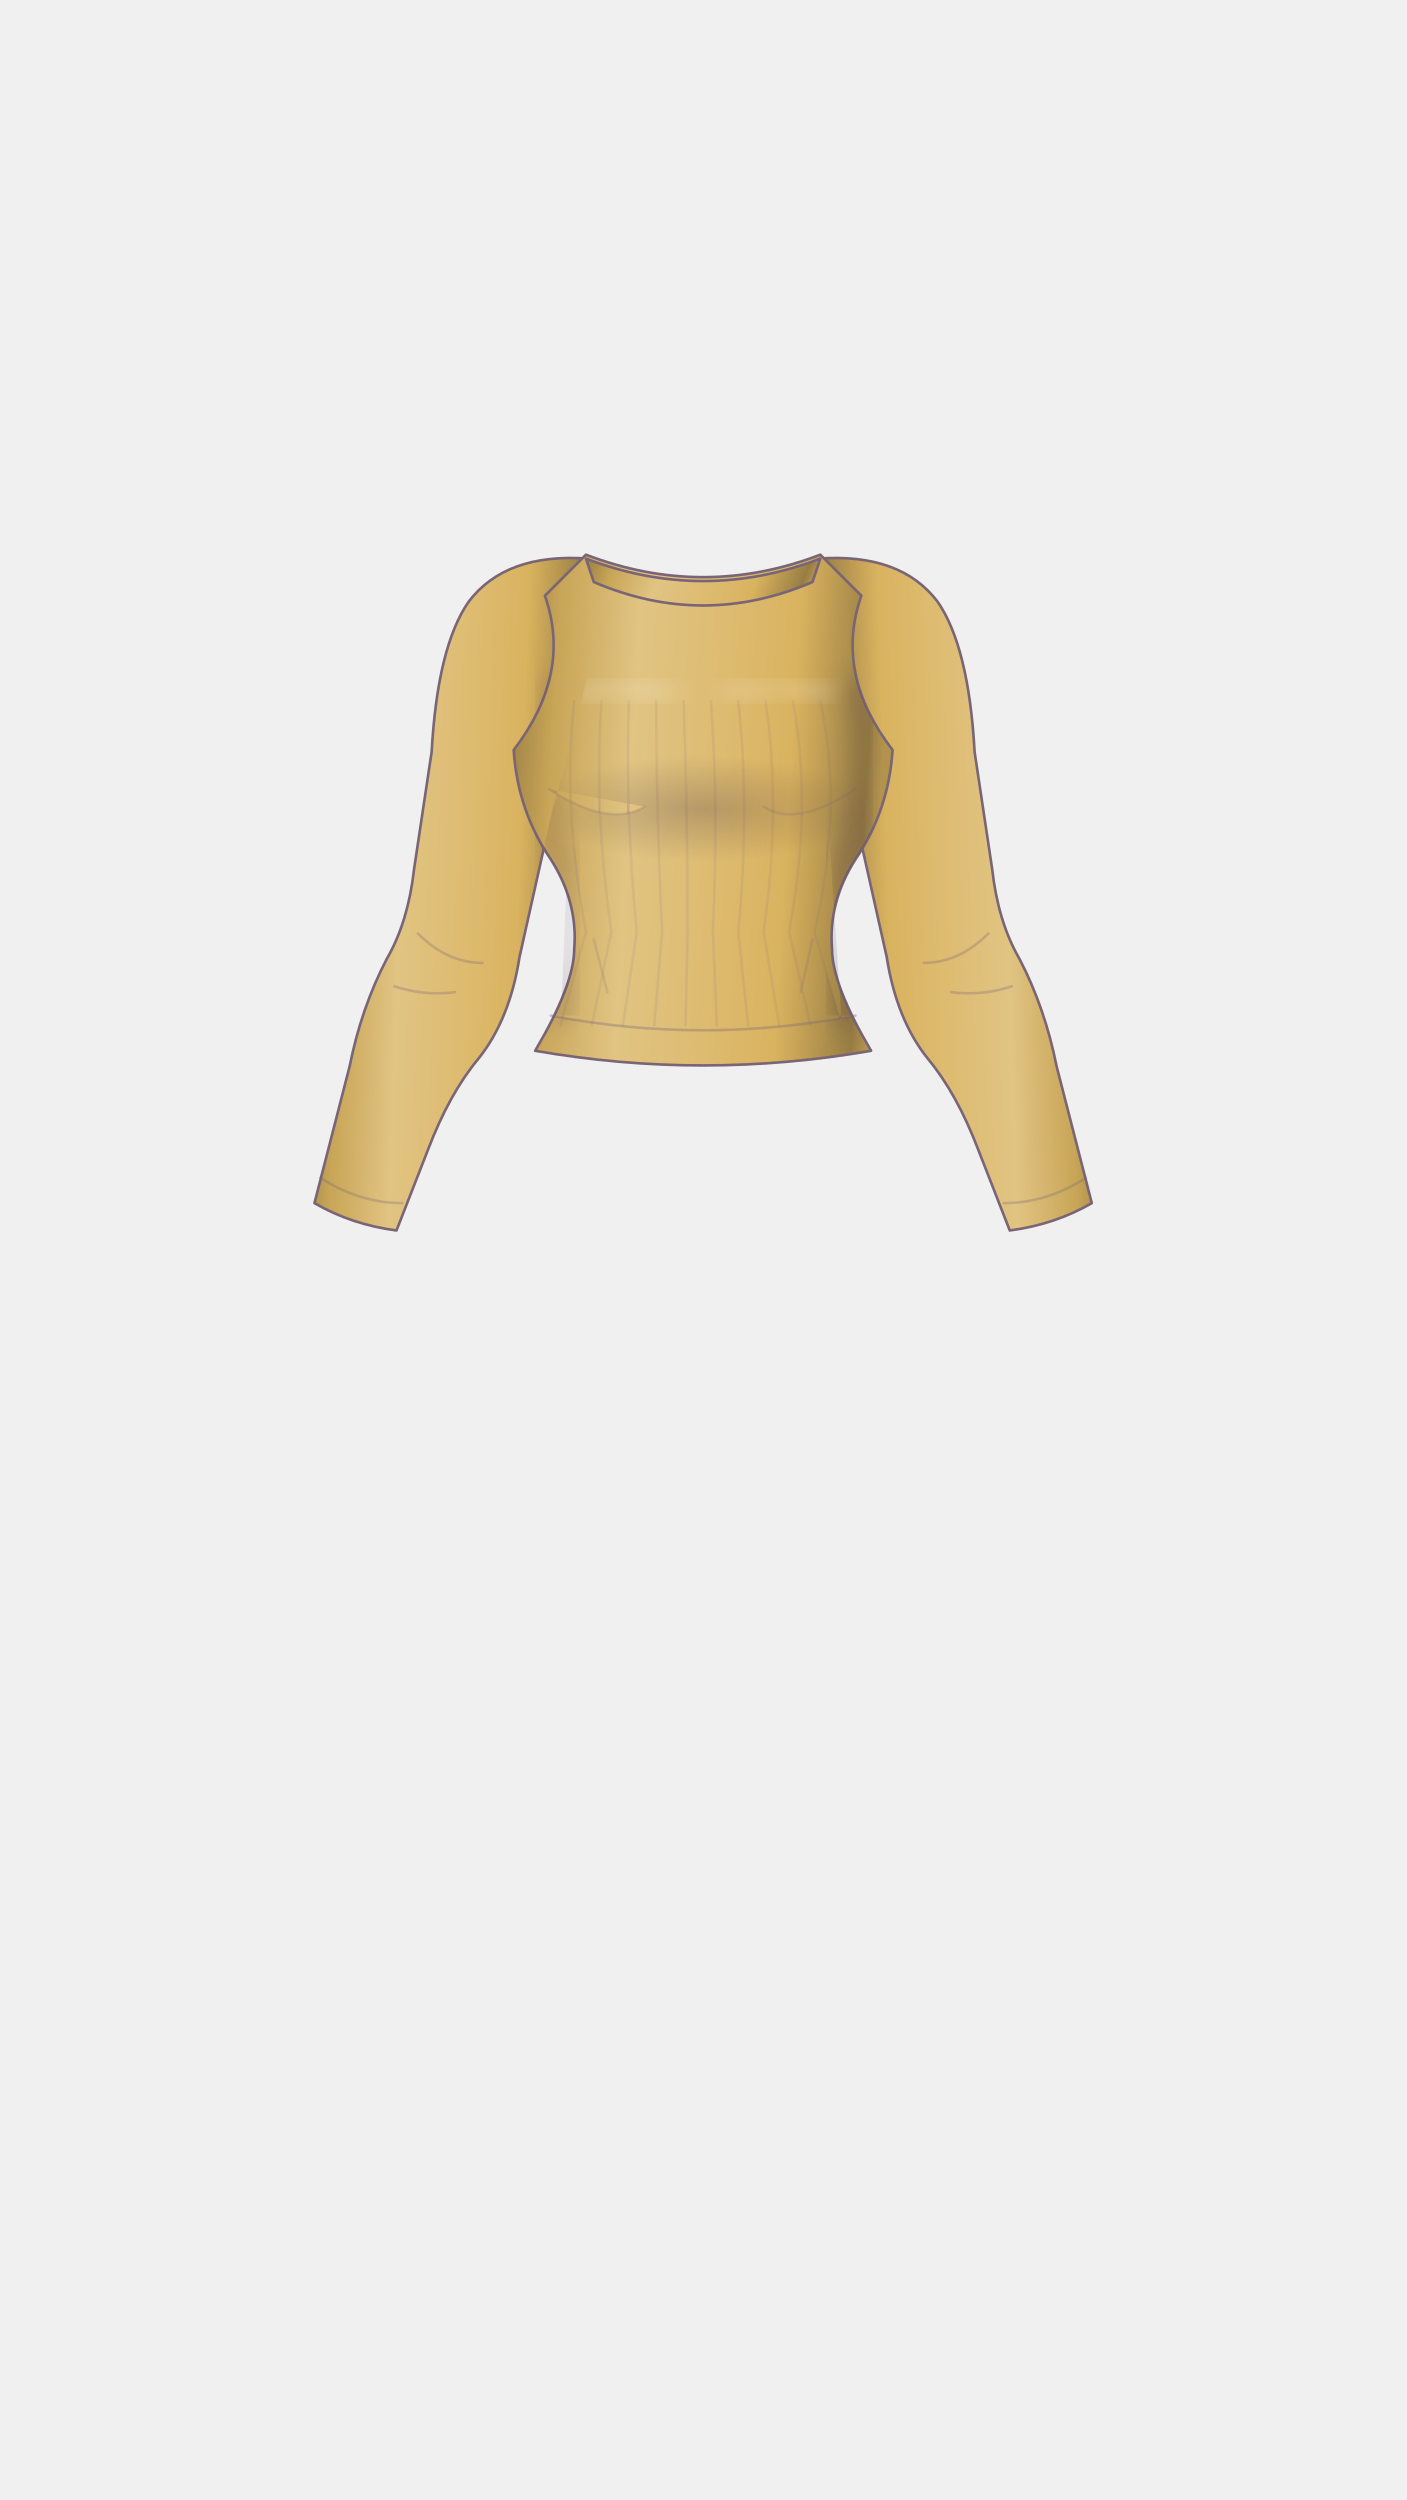
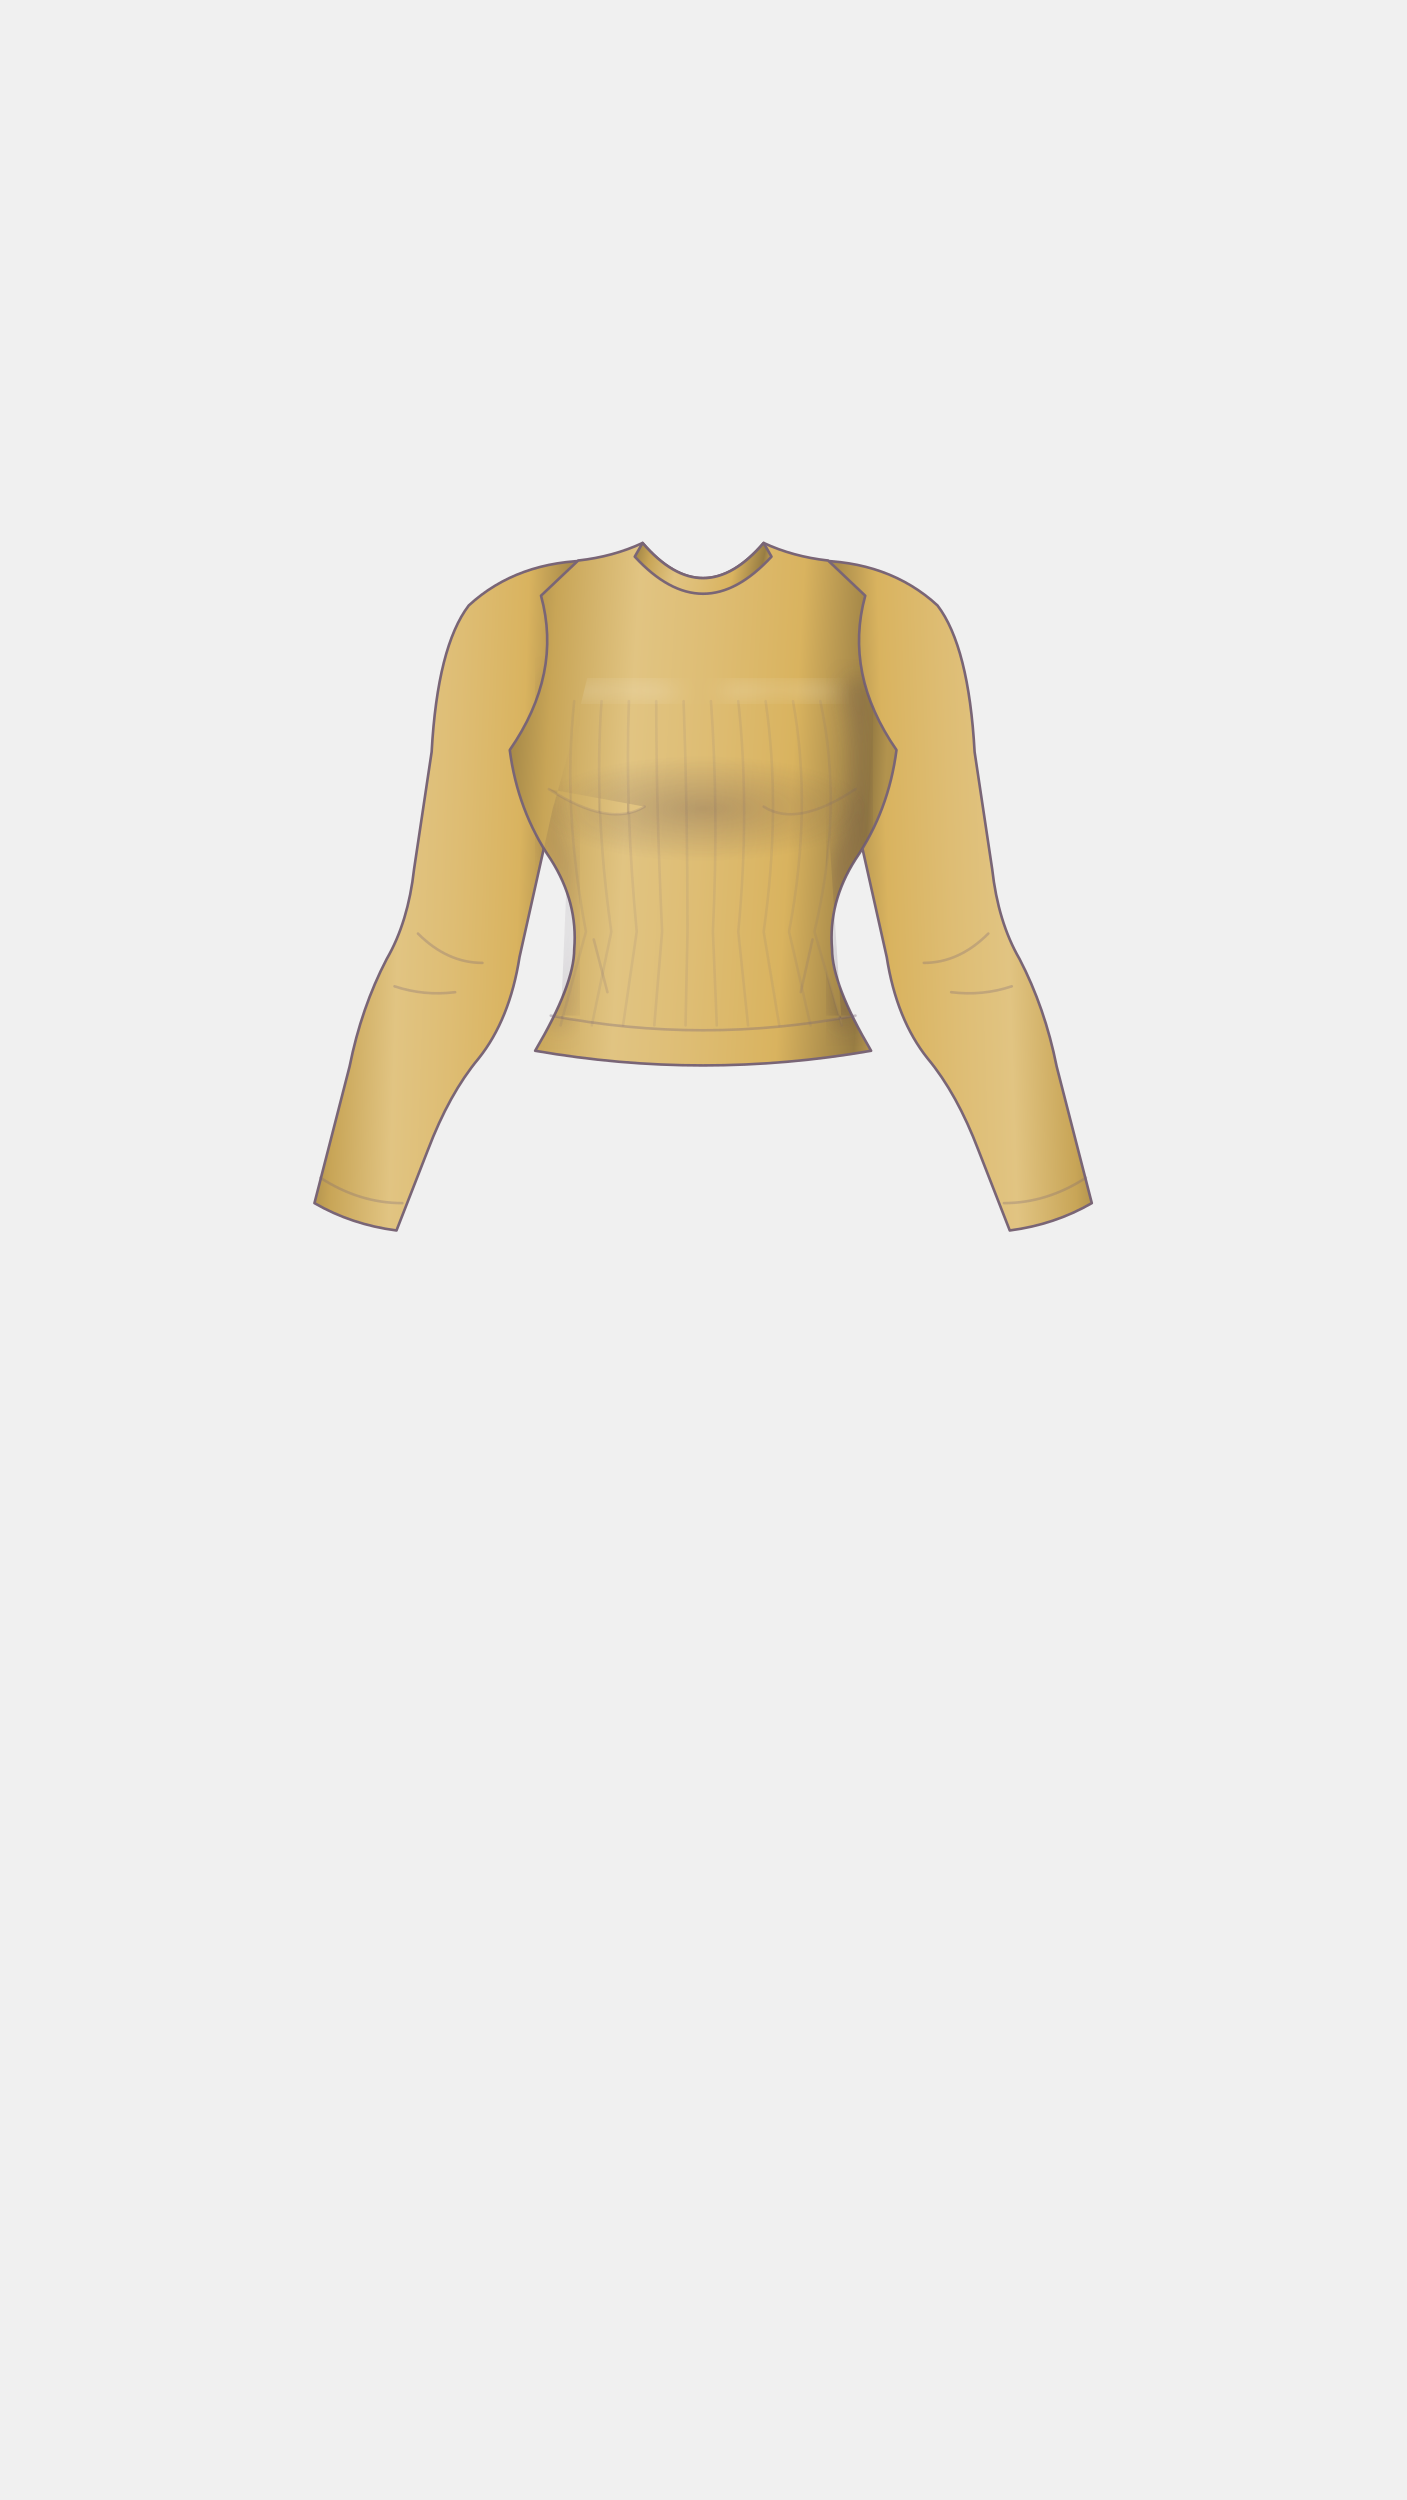
<svg xmlns="http://www.w3.org/2000/svg" width="720" height="1280" viewBox="0 0 720 1280" fill="none">
  <defs>
-     <linearGradient id="mcjcoar-0" x1="0" y1="0" x2="1" y2=".08">
+     <linearGradient id="m1aty1yf-0" x1="0" y1="0" x2="1" y2=".08">
      <stop stop-color="#9a7f43" />
      <stop offset=".13" stop-color="#c8a557" />
      <stop offset=".34" stop-color="#e1c482" />
      <stop offset=".53" stop-color="#debd74" />
      <stop offset=".76" stop-color="#d9b35f" />
      <stop offset=".96" stop-color="#987d43" />
      <stop offset="1" stop-color="#b2934e" />
    </linearGradient>
  </defs>
  <g stroke="#796576" stroke-width="1.35" stroke-linecap="round" stroke-linejoin="round">
    <defs>
      <clipPath id="cloth-clip">
-         <path d="M301 286 Q259 283 240 308 Q224 331 221 385 L212 445 Q209 472 198 491 Q185 516 179 546 L161 616 Q180 627 203 630 L219 589 Q230 560 245 542 Q261 522 266 490 L283 414 Q296 369 305 328Z" fill="url(#mcjcoar-0)" />
+         <path d="M304 287 Q265 287 240 310 Q224 331 221 385 L212 445 Q209 472 198 491 Q185 516 179 546 L161 616 Q180 627 203 630 L219 589 Q230 560 245 542 Q261 522 266 490 L283 414 Q296 369 305 328Z" fill="url(#m1aty1yf-0)" />
        <path d="M164 603 Q184 616 206 616 M214 478 Q229 493 247 493 M202 505 Q217 510 233 508" stroke="#796576" opacity="0.3" />
        <g transform="translate(720 0) scale(-1 1)">
-           <path d="M301 286 Q259 283 240 308 Q224 331 221 385 L212 445 Q209 472 198 491 Q185 516 179 546 L161 616 Q180 627 203 630 L219 589 Q230 560 245 542 Q261 522 266 490 L283 414 Q296 369 305 328Z" fill="url(#mcjcoar-0)" />
+           <path d="M304 287 Q265 287 240 310 Q224 331 221 385 L212 445 Q209 472 198 491 Q185 516 179 546 L161 616 Q180 627 203 630 L219 589 Q230 560 245 542 Q261 522 266 490 L283 414 Q296 369 305 328Z" fill="url(#m1aty1yf-0)" />
          <path d="M164 603 Q184 616 206 616 M214 478 Q229 493 247 493 M202 505 Q217 510 233 508" stroke="#796576" opacity="0.3" />
        </g>
-         <path d="M300 284 Q360 307 420 284 L441 305 Q427 345 457 384 Q455 415 438 440 Q424 462 426 486 Q426 504 446 538 Q360 553 274 538 Q294 504 294 486 Q296 462 282 440 Q265 415 263 384 Q293 345 279 305Z" fill="url(#mcjcoar-0)" />
-         <path d="M300 286 Q360 309 420 286 L416 298 Q360 322 304 298Z" fill="url(#mcjcoar-0)" />
+         <path d="M329 278 Q360 314 391 278 Q406 285 424 287 L443 305 Q432 345 459 384 Q455 415 438 440 Q424 462 426 486 Q426 504 446 538 Q360 553 274 538 Q294 504 294 486 Q296 462 282 440 Q265 415 261 384 Q288 345 277 305 L296 287 Q314 285 329 278Z" fill="url(#m1aty1yf-0)" />
+         <path d="M329 278 Q360 314 391 278 L395 285 Q360 323 325 285Z" fill="url(#m1aty1yf-0)" />
        <path d="M294 359 Q288 414 300 477 L287 525" stroke="#796576" opacity="0.12" />
        <path d="M308 359 Q304 414 313 477 L303 525" stroke="#796576" opacity="0.12" />
        <path d="M322 359 Q320 414 326 477 L319 525" stroke="#796576" opacity="0.12" />
        <path d="M336 359 Q336 414 339 477 L335 525" stroke="#796576" opacity="0.12" />
        <path d="M350 359 Q352 414 352 477 L351 525" stroke="#796576" opacity="0.12" />
        <path d="M364 359 Q368 414 365 477 L367 525" stroke="#796576" opacity="0.12" />
        <path d="M378 359 Q384 414 378 477 L383 525" stroke="#796576" opacity="0.12" />
        <path d="M392 359 Q400 414 391 477 L399 525" stroke="#796576" opacity="0.12" />
        <path d="M406 359 Q416 414 404 477 L415 525" stroke="#796576" opacity="0.12" />
        <path d="M420 359 Q432 414 417 477 L431 525" stroke="#796576" opacity="0.12" />
        <path d="M282 520 Q360 535 438 520" stroke="#796576" opacity="0.35" />
        <path d="M281 404 Q312 424 330 413 M438 404 Q408 424 391 413 M304 481 L311 508 M416 481 L410 508" stroke="#796576" opacity="0.18" />
      </clipPath>
      <linearGradient id="cloth-round">
        <stop stop-color="#302039" stop-opacity=".19" />
        <stop offset=".32" stop-color="#fff" stop-opacity=".22" />
        <stop offset=".6" stop-color="#fff" stop-opacity="0" />
        <stop offset="1" stop-color="#302039" stop-opacity=".18" />
      </linearGradient>
      <radialGradient id="cloth-contact">
        <stop stop-color="#392841" stop-opacity=".24" />
        <stop offset="1" stop-color="#392841" stop-opacity="0" />
      </radialGradient>
      <filter id="cloth-soft">
        <feGaussianBlur stdDeviation="6" />
      </filter>
    </defs>
-     <path d="M301 286 Q259 283 240 308 Q224 331 221 385 L212 445 Q209 472 198 491 Q185 516 179 546 L161 616 Q180 627 203 630 L219 589 Q230 560 245 542 Q261 522 266 490 L283 414 Q296 369 305 328Z" fill="url(#mcjcoar-0)" />
+     <path d="M304 287 Q265 287 240 310 Q224 331 221 385 L212 445 Q209 472 198 491 Q185 516 179 546 L161 616 Q180 627 203 630 L219 589 Q230 560 245 542 Q261 522 266 490 L283 414 Q296 369 305 328Z" fill="url(#m1aty1yf-0)" />
    <path d="M164 603 Q184 616 206 616 M214 478 Q229 493 247 493 M202 505 Q217 510 233 508" stroke="#796576" opacity="0.3" />
    <g transform="translate(720 0) scale(-1 1)">
-       <path d="M301 286 Q259 283 240 308 Q224 331 221 385 L212 445 Q209 472 198 491 Q185 516 179 546 L161 616 Q180 627 203 630 L219 589 Q230 560 245 542 Q261 522 266 490 L283 414 Q296 369 305 328Z" fill="url(#mcjcoar-0)" />
+       <path d="M304 287 Q265 287 240 310 Q224 331 221 385 L212 445 Q209 472 198 491 Q185 516 179 546 L161 616 Q180 627 203 630 L219 589 Q230 560 245 542 Q261 522 266 490 L283 414 Q296 369 305 328Z" fill="url(#m1aty1yf-0)" />
      <path d="M164 603 Q184 616 206 616 M214 478 Q229 493 247 493 M202 505 Q217 510 233 508" stroke="#796576" opacity="0.3" />
    </g>
-     <path d="M300 284 Q360 307 420 284 L441 305 Q427 345 457 384 Q455 415 438 440 Q424 462 426 486 Q426 504 446 538 Q360 553 274 538 Q294 504 294 486 Q296 462 282 440 Q265 415 263 384 Q293 345 279 305Z" fill="url(#mcjcoar-0)" />
-     <path d="M300 286 Q360 309 420 286 L416 298 Q360 322 304 298Z" fill="url(#mcjcoar-0)" />
+     <path d="M329 278 Q360 314 391 278 Q406 285 424 287 L443 305 Q432 345 459 384 Q455 415 438 440 Q424 462 426 486 Q426 504 446 538 Q360 553 274 538 Q294 504 294 486 Q296 462 282 440 Q265 415 261 384 Q288 345 277 305 L296 287 Q314 285 329 278Z" fill="url(#m1aty1yf-0)" />
+     <path d="M329 278 Q360 314 391 278 L395 285 Q360 323 325 285Z" fill="url(#m1aty1yf-0)" />
    <path d="M294 359 Q288 414 300 477 L287 525" stroke="#796576" opacity="0.12" />
    <path d="M308 359 Q304 414 313 477 L303 525" stroke="#796576" opacity="0.12" />
    <path d="M322 359 Q320 414 326 477 L319 525" stroke="#796576" opacity="0.12" />
    <path d="M336 359 Q336 414 339 477 L335 525" stroke="#796576" opacity="0.12" />
    <path d="M350 359 Q352 414 352 477 L351 525" stroke="#796576" opacity="0.12" />
    <path d="M364 359 Q368 414 365 477 L367 525" stroke="#796576" opacity="0.12" />
    <path d="M378 359 Q384 414 378 477 L383 525" stroke="#796576" opacity="0.12" />
    <path d="M392 359 Q400 414 391 477 L399 525" stroke="#796576" opacity="0.12" />
    <path d="M406 359 Q416 414 404 477 L415 525" stroke="#796576" opacity="0.12" />
    <path d="M420 359 Q432 414 417 477 L431 525" stroke="#796576" opacity="0.12" />
    <path d="M282 520 Q360 535 438 520" stroke="#796576" opacity="0.35" />
    <path d="M281 404 Q312 424 330 413 M438 404 Q408 424 391 413 M304 481 L311 508 M416 481 L410 508" stroke="#796576" opacity="0.18" />
    <g data-material="cloth-volume" clip-path="url(#cloth-clip)">
      <path d="M281 353 Q269 397 286 437 Q304 469 286 520" fill="none" stroke="#392841" stroke-width="14" opacity=".15" filter="url(#cloth-soft)" />
      <path d="M440 354 Q452 397 434 437 Q417 474 433 519" fill="none" stroke="#392841" stroke-width="16" opacity=".22" filter="url(#cloth-soft)" />
      <path d="M297 357 Q315 340 341 359 M376 356 Q400 340 422 358" fill="none" stroke="#fff" stroke-width="14" opacity=".2" filter="url(#cloth-soft)" />
      <ellipse cx="360" cy="414" rx="85" ry="27" fill="url(#cloth-contact)" stroke="none" />
    </g>
  </g>
</svg>
